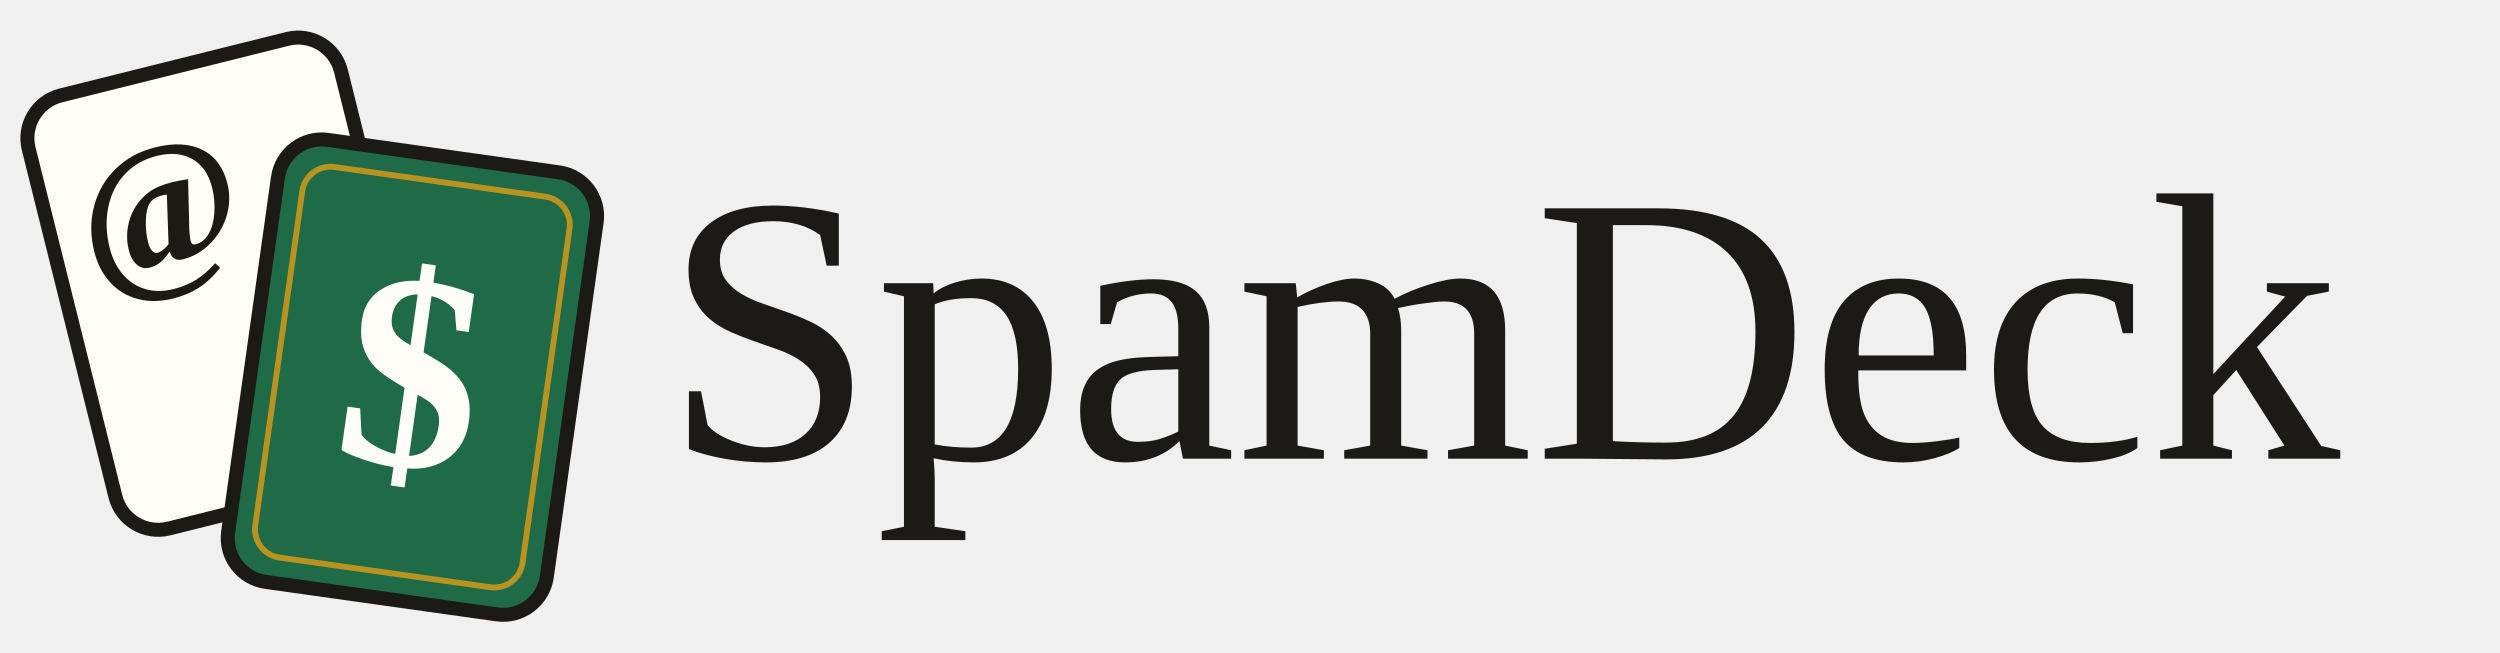
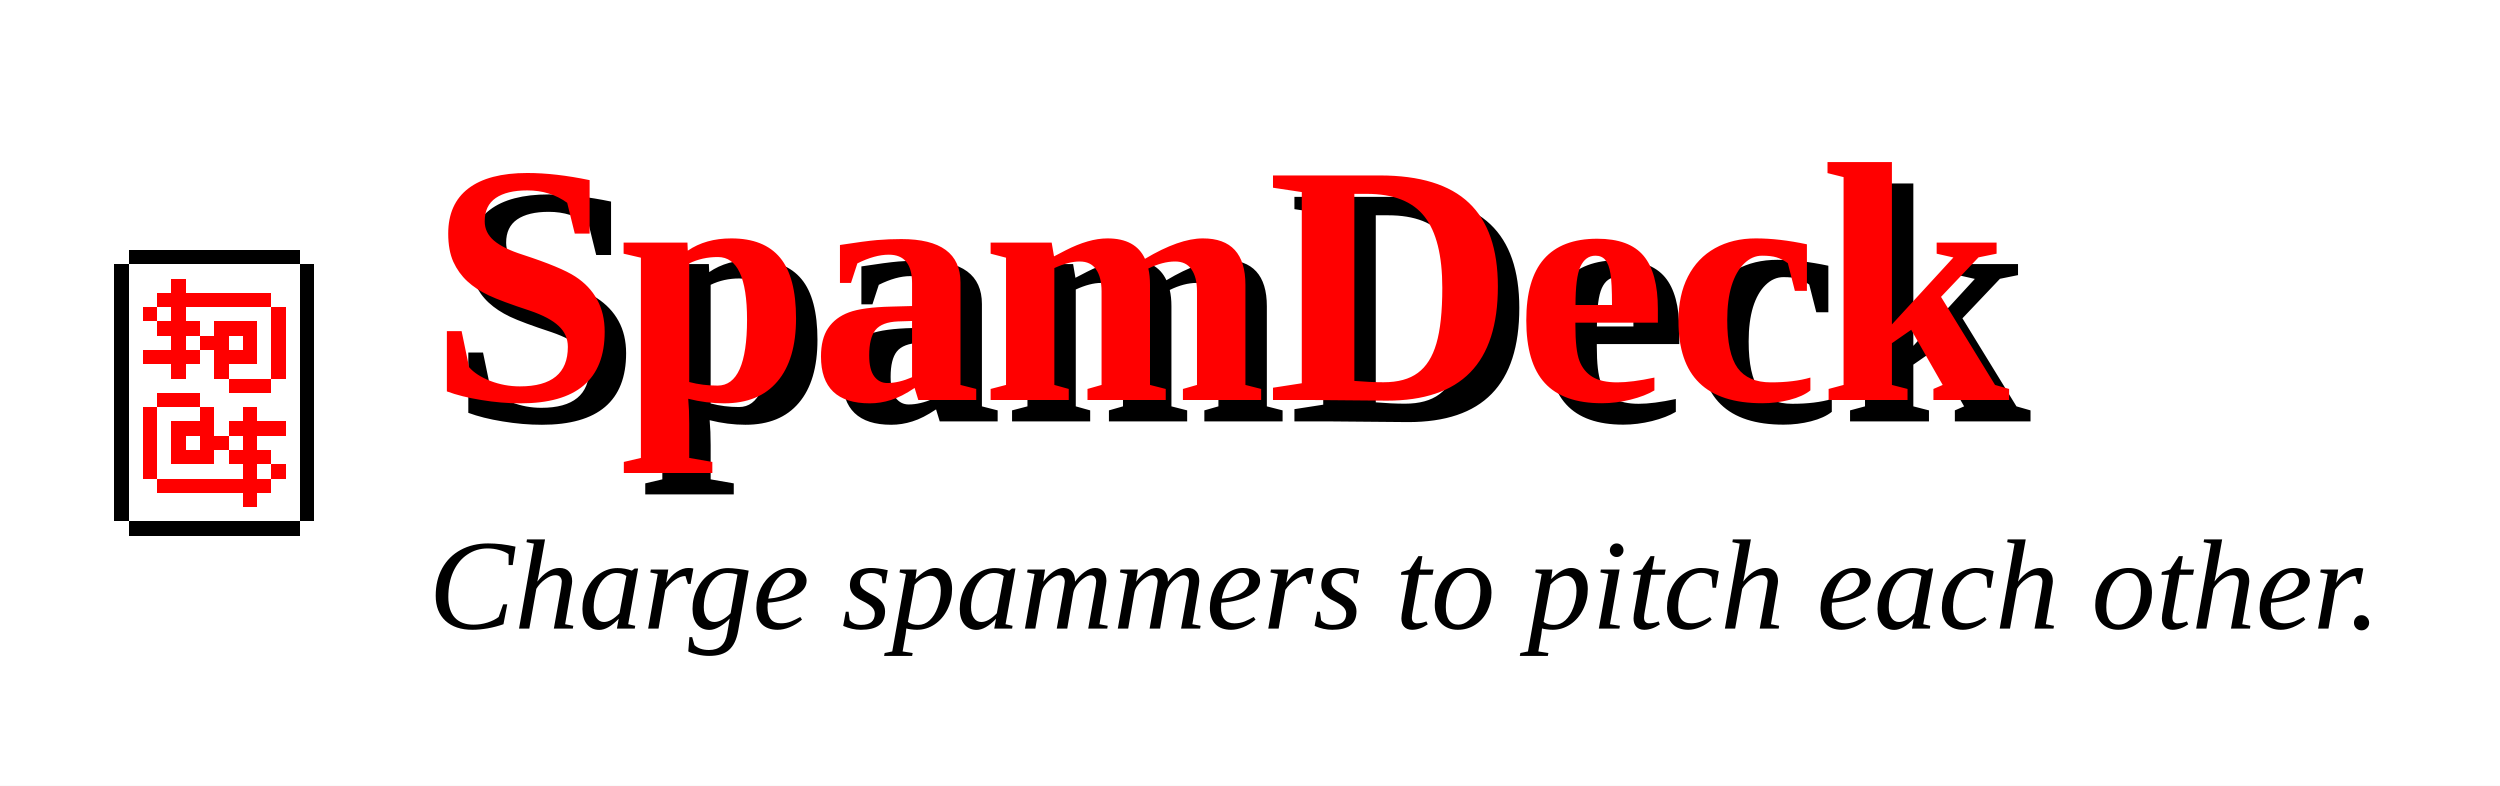
- <svg xmlns="http://www.w3.org/2000/svg" viewBox="0 0 981 256" width="981" height="256" role="img" aria-labelledby="title">
-   <g transform="translate(-5.48 0)">
-     <g transform="translate(95 111.32) rotate(-14)">
-       <rect x="-63.13" y="-87.57" width="126.27" height="175.15" rx="17.31" fill="#fffdf8" stroke="#1c1a16" stroke-width="5.5" />
-       <text x="-19.35" y="-12.73" text-anchor="middle" font-family="Georgia, 'Times New Roman', serif" font-size="69.24" font-weight="700" fill="#1c1a16">@</text>
+ <svg xmlns="http://www.w3.org/2000/svg" xmlns:xlink="http://www.w3.org/1999/xlink" viewBox="0 0 350 110" width="350" height="110" role="img" aria-labelledby="title desc">
+   <rect width="350" height="110" fill="#FFFFFF" />
+   <g transform="translate(16 35) scale(2)" shape-rendering="crispEdges">
+     <rect x="1" y="1" width="12" height="18" fill="#FFFFFF" />
+     <g fill="#000000">
+       <rect x="1" y="0" width="12" height="1" />
+       <rect x="1" y="19" width="12" height="1" />
+       <rect x="0" y="1" width="1" height="18" />
+       <rect x="13" y="1" width="1" height="18" />
    </g>
-     <g transform="translate(167.3 147.98) rotate(8)">
-       <rect x="-63.13" y="-87.57" width="126.27" height="175.15" rx="17.31" fill="#1f6b47" stroke="#1c1a16" stroke-width="5.5" />
-       <rect x="-52.95" y="-77.39" width="105.9" height="154.78" rx="11.2" fill="none" stroke="#b9931f" stroke-width="2.29" />
-       <text x="0" y="34.93" text-anchor="middle" font-family="Georgia, 'Times New Roman', serif" font-size="109.98" font-weight="700" fill="#fffdf8">$</text>
+     <g id="ix" fill="#FF0000">
+       <rect x="4" y="2" width="1" height="1" />
+       <rect x="3" y="3" width="4" height="1" />
+       <rect x="2" y="4" width="1" height="1" />
+       <rect x="4" y="4" width="1" height="1" />
+       <rect x="3" y="5" width="3" height="1" />
+       <rect x="4" y="6" width="1" height="1" />
+       <rect x="6" y="6" width="1" height="1" />
+       <rect x="2" y="7" width="4" height="1" />
+       <rect x="4" y="8" width="1" height="1" />
+       <rect x="3" y="10" width="3" height="1" />
+       <rect x="2" y="11" width="1" height="1" />
+       <rect x="6" y="11" width="1" height="1" />
+       <rect x="2" y="12" width="1" height="1" />
+       <rect x="4" y="12" width="3" height="1" />
+       <rect x="2" y="13" width="1" height="1" />
+       <rect x="4" y="13" width="1" height="1" />
+       <rect x="6" y="13" width="1" height="1" />
+       <rect x="2" y="14" width="1" height="1" />
+       <rect x="4" y="14" width="3" height="1" />
+       <rect x="2" y="15" width="1" height="1" />
+       <rect x="3" y="16" width="4" height="1" />
    </g>
+     <use xlink:href="#ix" href="#ix" transform="rotate(180 7 10)" />
  </g>
-   <text class="word" x="260.15" y="179.97" font-family="Georgia, 'Times New Roman', serif" font-size="150" font-weight="400" fill="#1c1a16" textLength="710.89" lengthAdjust="spacingAndGlyphs">SpamDeck</text>
+   <text x="63" y="59" font-family="'Times New Roman',Times,serif" font-weight="bold" font-size="48" fill="#000000">SpamDeck</text>
+   <text x="60" y="56" font-family="'Times New Roman',Times,serif" font-weight="bold" font-size="48" fill="#FF0000">SpamDeck</text>
+   <text x="60" y="88" font-family="'Times New Roman',Times,serif" font-style="italic" font-size="18" fill="#000000">Charge spammers to pitch each other.</text>
</svg>
